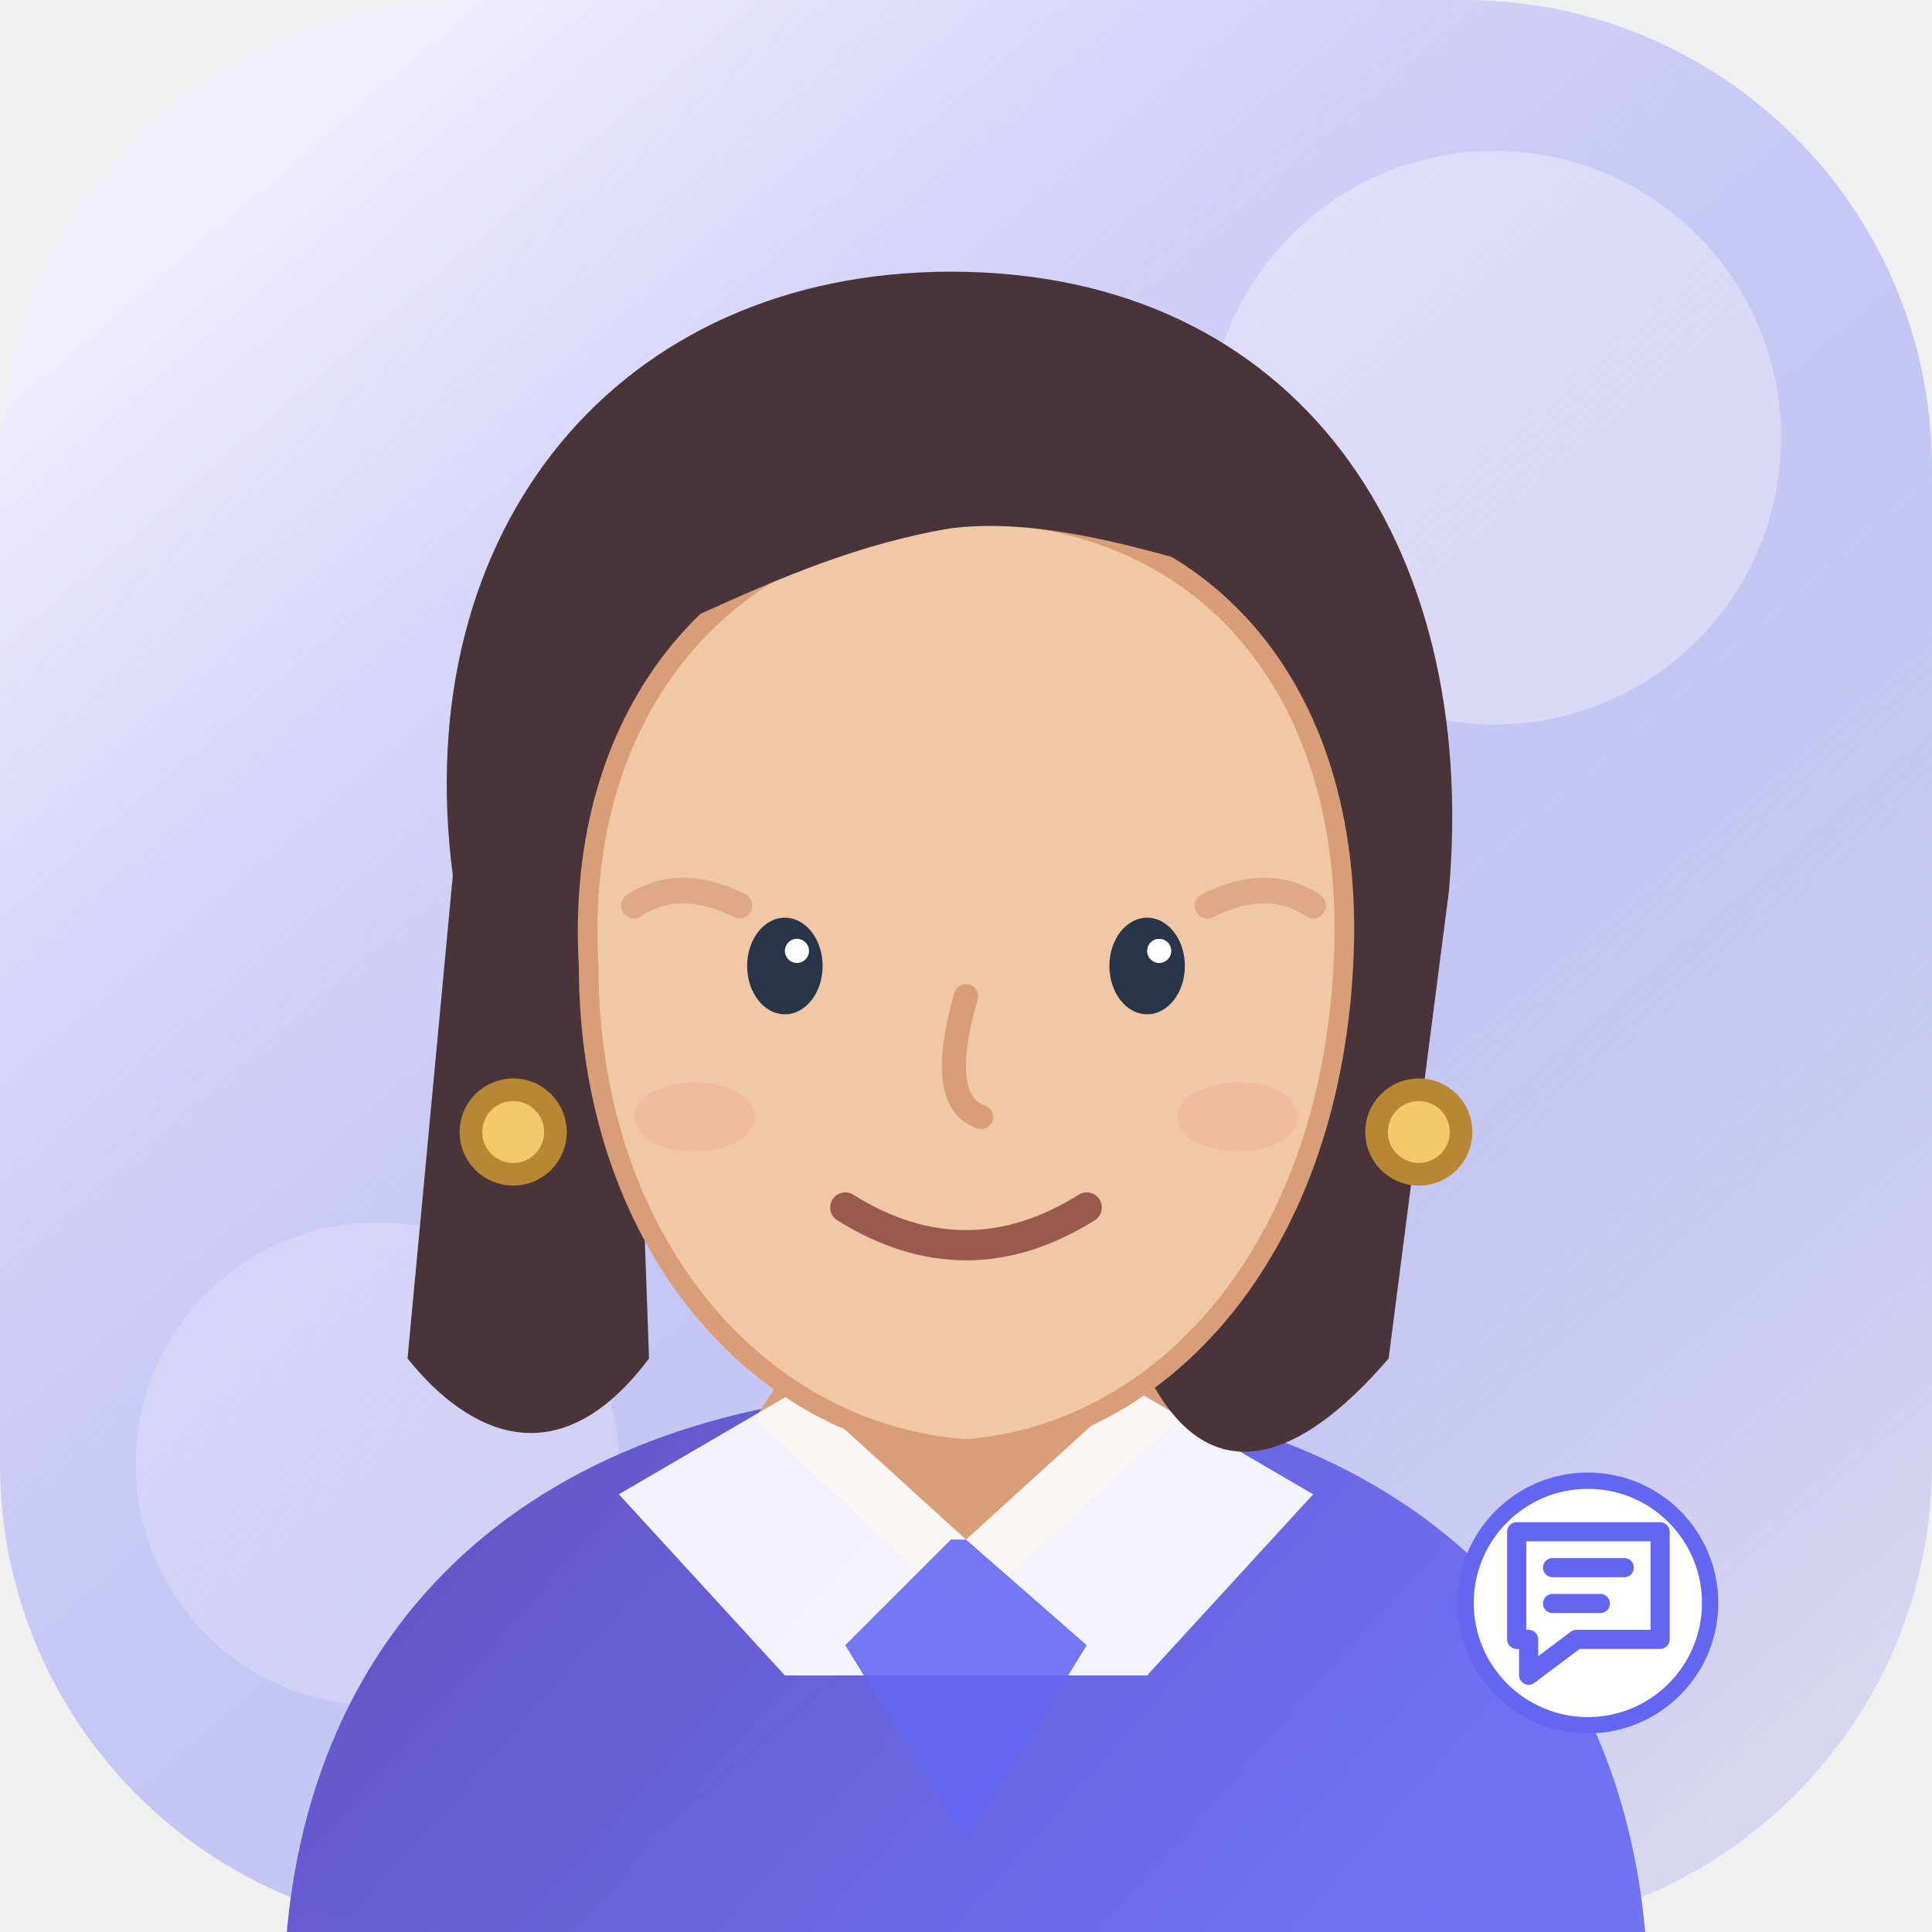
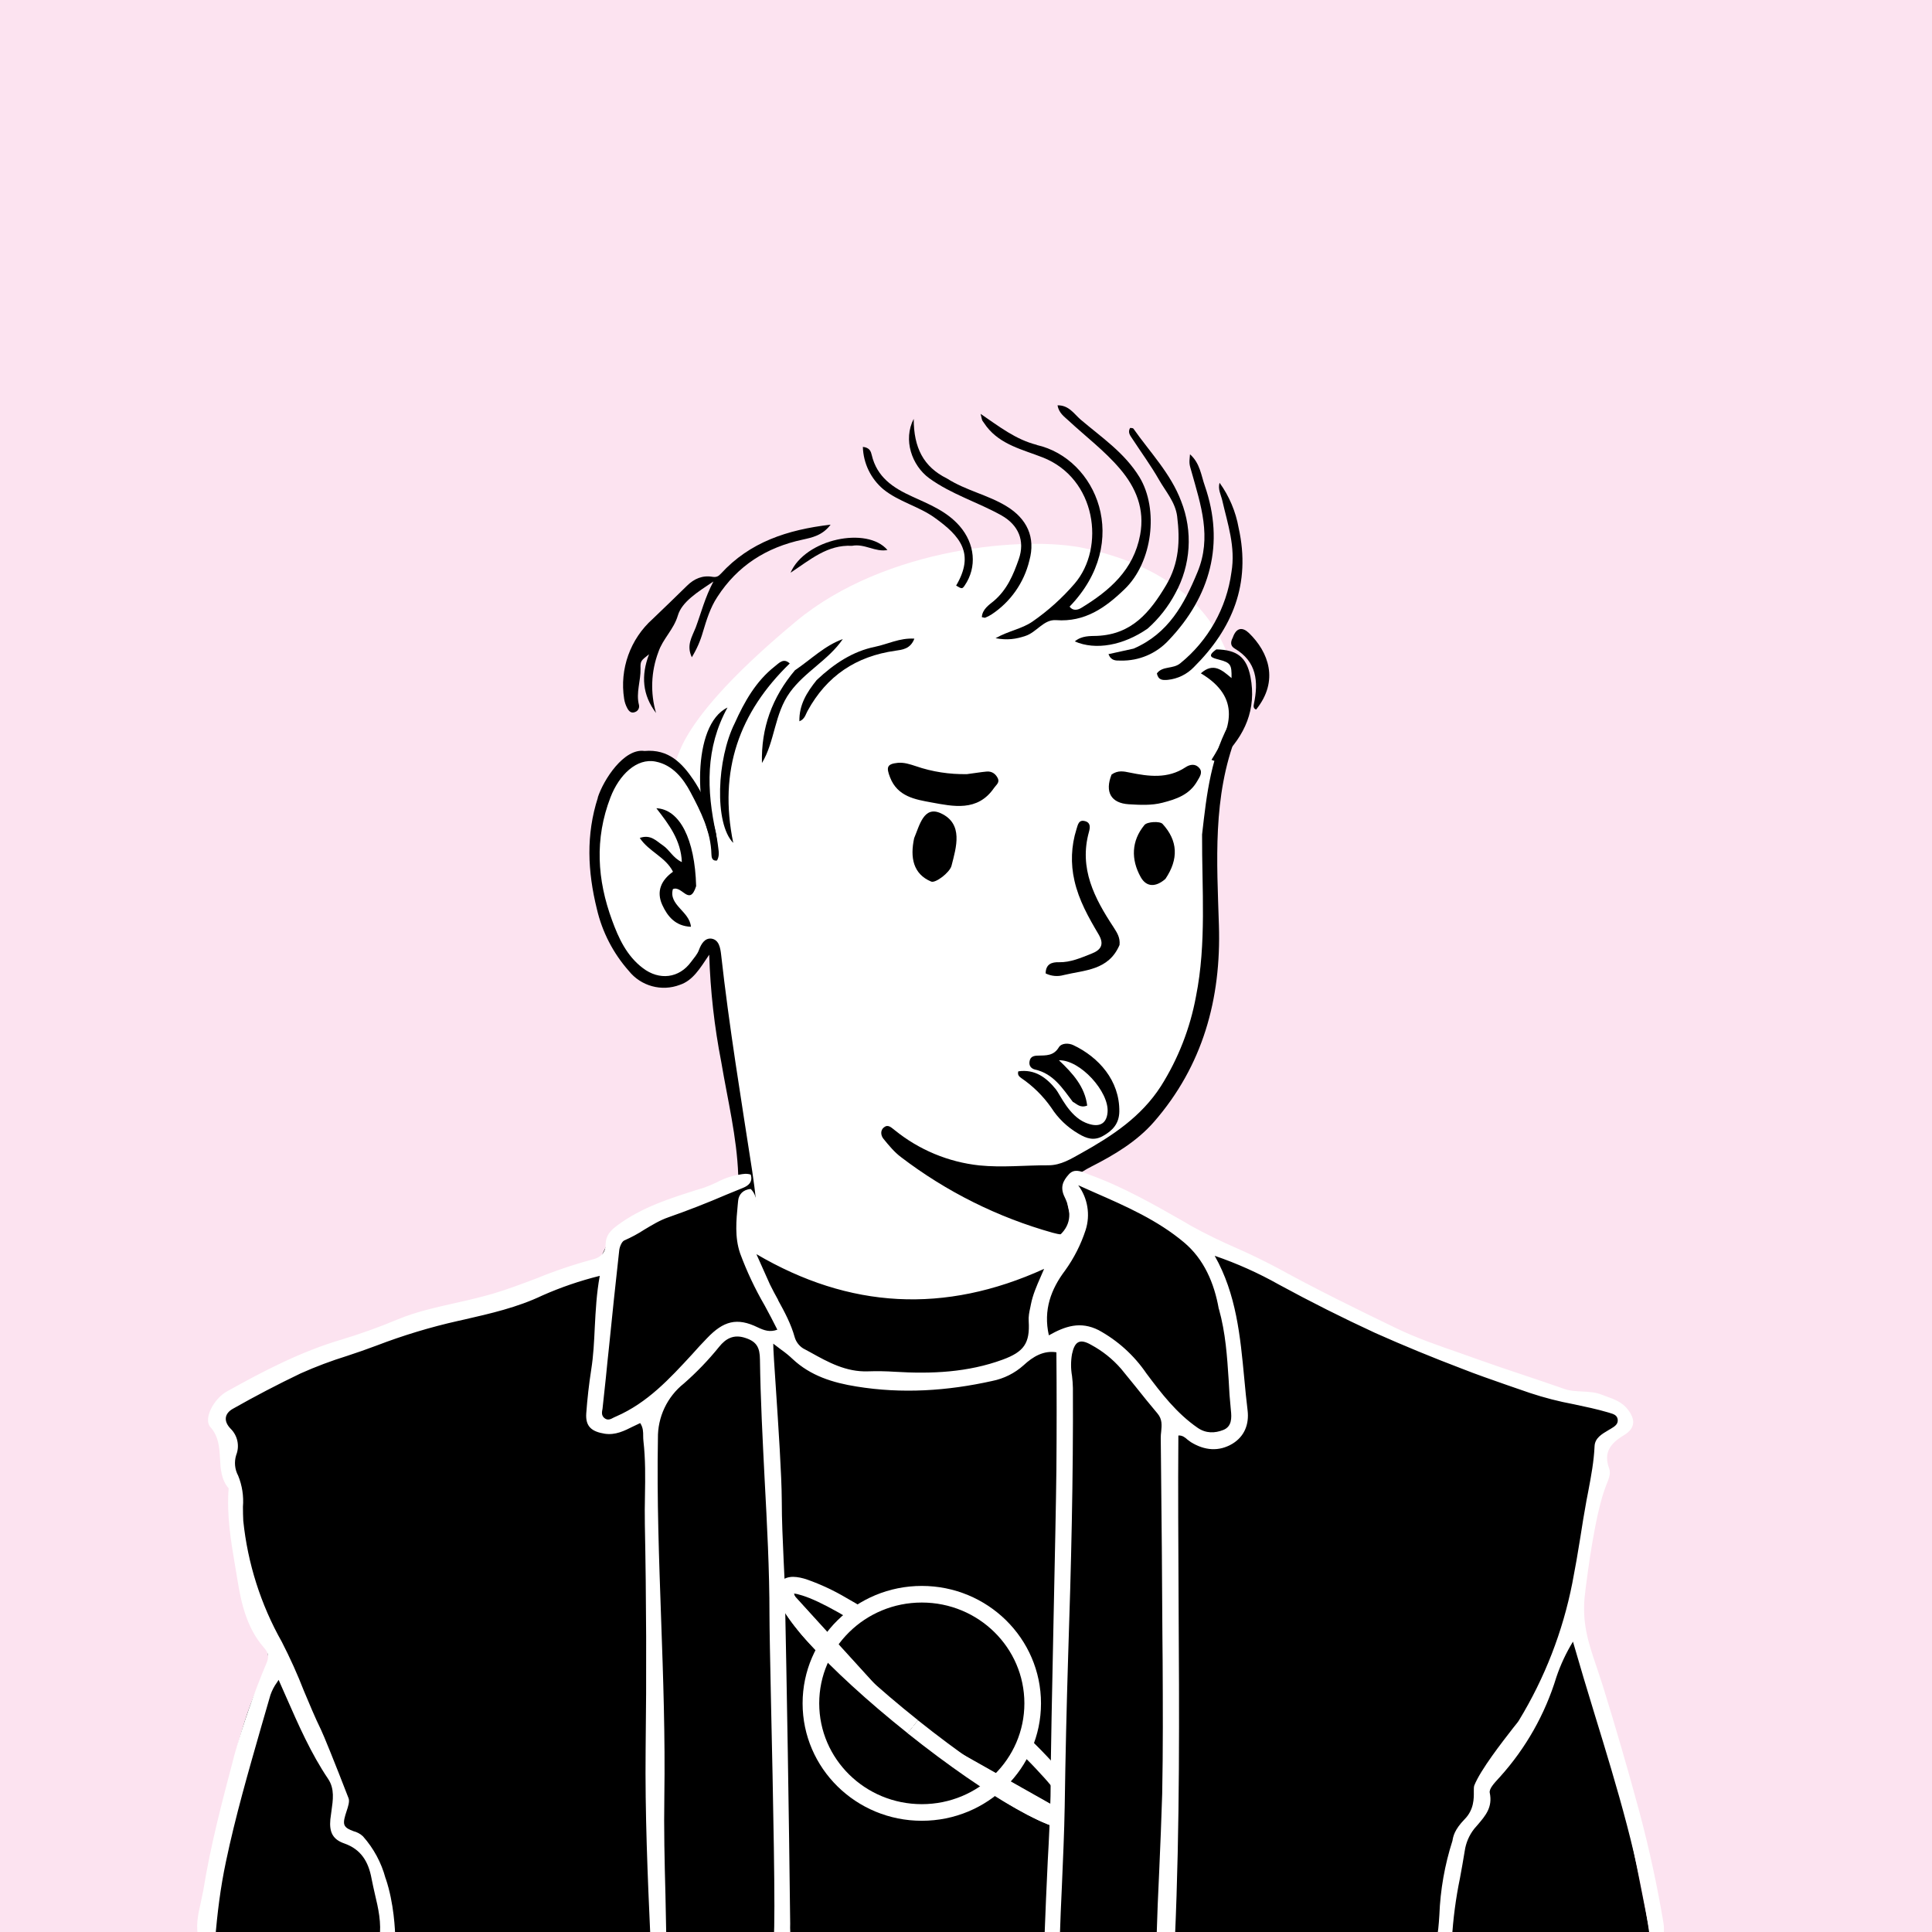
- <svg xmlns="http://www.w3.org/2000/svg" viewBox="0 0 128 128" role="img" aria-label="general-assistant">
+ <svg xmlns="http://www.w3.org/2000/svg" viewBox="0 0 1744 1744" fill="none" shape-rendering="auto" aria-hidden="true">
  <defs>
-     <linearGradient id="bg" x1="16" y1="10" x2="112" y2="122" gradientUnits="userSpaceOnUse">
-       <stop stop-color="#F1EFFF" />
-       <stop offset="1" stop-color="#6366F1" stop-opacity=".18" />
-     </linearGradient>
-     <linearGradient id="coat" x1="42" y1="86" x2="87" y2="126" gradientUnits="userSpaceOnUse">
-       <stop stop-color="#6556C7" />
-       <stop offset="1" stop-color="#6366F1" stop-opacity=".9" />
-     </linearGradient>
+     <g id="head-variant01-118c2b66">
+       <path d="M553 723.7c-99 297-363.7 388.6-503.6 19.8-19.3-50.7 31-69.5 66.2-91.9 24.1-15.3 36.8-28.5 35.3-42.2C144 545 114 365.6 114 365.6l-3-5.8s.7-1.6-2.2 1.2c-3 3-9.9 34.2-37 34.2-24.5 0-49.2-10.9-61-86.3C6.3 281.6 8.7 210 39 197c12.5-5.3 24-7.2 35.2-.8s-13-22 112-126C267.5 2.4 395.8-7.5 447.6 4S551 40.8 574 94.5c27.8 65-25.9 114.3-14 262.5-2.2 53.6.8 171.2-146.6 210.6-28 7.5-19.3 48.4 22.7 58.4 67 21 117 72.3 117 97.9" fill="#ffffff" />
+       <path d="M7.6 228.9c5.2-16.1 23.7-44.7 42.2-42C71.7 185 83.8 198 94 213a140 140 0 0 1 22.4 61.5c.5 3.7 1 7.6-1.2 11.3-4.5.6-4.9-3-5-5.6-.5-20.7-9.7-38.7-18.9-56.1-6.6-12.5-16.2-24.6-31.4-27.6-17.2-3.5-33 12-40.8 32.2-14.5 37.6-12 74.6 1.4 111 5.8 15.9 13.1 32.1 27.8 43.2 14.8 11.3 32.7 9.3 43.6-5.7 2.5-3.4 5.6-6.7 7-10.6 2.1-5.7 5.4-11 11.3-10.3 6.8 1 8 8.3 8.7 14C126.2 436 137 501 147 566c2.6 17.1 5.6 41.7 3.6 52.1-.7 3.7 0 7-4.5 7.8-4.9.7-7-2.1-7.7-6.5-2.3-17-3-23.6-4-49.6-1.2-34.3-9.6-68-15.3-102a604 604 0 0 1-10.9-97c-8.5 12.7-14.8 23.3-26.5 27.2a40.5 40.5 0 0 1-46.1-12.6 128 128 0 0 1-28.8-55.8c-8.4-34-9.9-67.1.9-100.6m572.7-71.5c6.5 4.4 5.7 10 3.7 15.2-21.6 55.7-17.6 113.8-15.8 171.6 2.1 66.4-14.5 126.8-58.7 177.5-15.4 17.6-35.8 29.8-56.5 40.3-21.4 11-25.9 20.1-19.2 43.6 1.3 4.7 4.4 9.6-.2 14.4s-9.8 3.1-15.4 1.7a406 406 0 0 1-137-68.3c-6-4.5-11-10.6-15.8-16.5-2.5-3-3-7.8.5-10.4 3.7-2.9 6.4.1 9.8 2.7A146 146 0 0 0 352 561c21 2.1 41.5-.2 62.3-.1 11.5 0 20.6-5.9 29.5-10.8 27.8-15.5 54.3-32.8 72.2-60.7a230 230 0 0 0 31.6-80.9c9.6-48 5.3-96.6 5.5-146.2 4.2-36.9 8.1-72.7 27.3-104.8M60.6 238.6c21 1 34.7 28 35.8 70.3-6 18.8-12.8-1-21 2.7-4 14.5 15.1 20 16.3 34-14-.6-21.1-9.3-25.9-19.8-5.5-12.2-1-22.2 9.7-29.9-6.7-13.4-21.7-18-30-30.5 10-3.5 15.1 2.9 21 6.8 5.9 4 9 11.3 17 15-.8-19.8-11.7-34-23-48.6" fill="#000000" />
+     </g>
+     <g id="clothesGraphic-saturn-118c2b66">
+       <ellipse cx="257.1" cy="202.6" rx="100.1" ry="98.5" stroke="#ffffff" stroke-width="15" />
+       <path d="M328.3 271.8q11.7 7.4 21.8 13 20 11.3 32 15.2a35 35 0 0 0 7.8 1.7 35 35 0 0 0-3.4-7.2 186 186 0 0 0-21.8-27.9q-8.1-9-18.5-19.2a97 97 0 0 0 6.3-14.9q13 12.8 23.3 24a200 200 0 0 1 23.6 30.4q3.9 6.4 5.3 12.1c.9 3.7 1.1 8.7-2.1 12.8-3.3 4-8.2 5-12 5q-6-.1-13-2.6c-9.4-3-21.3-8.6-34.8-16.3q-12.3-6.9-26.4-16 6.4-4.6 12-10.1M192.9 127l-11.5-6.7q-19.9-11.2-32-15-5.2-1.7-7.8-1.8a35 35 0 0 0 3.4 7.2q6.5 11 21.8 27.9l7.7 8.2a98 98 0 0 0-7.9 13.5l-10.9-11.6a200 200 0 0 1-23.6-30.4 45 45 0 0 1-5.3-12.1c-.9-3.7-1-8.7 2.2-12.8 3.3-4 8.2-5 12-5q5.9.1 13 2.6a200 200 0 0 1 34.8 16.3q8.3 4.6 17.5 10.4-7 4.1-13.4 9.3" fill="#ffffff" />
+       <g fill="#ffffff" stroke="#ffffff">
+         <path d="M249 223.7c-72.4-57.7-123.5-114-114.2-125.6Z" />
+         <path d="M249 223.7c-72.4-57.7-123.5-114-114.2-125.6" stroke-width="15" />
+       </g>
+       <g fill="#ffffff" stroke="#ffffff">
+         <path d="M396.7 307.1c-9.3 11.7-75.5-25.7-147.8-83.4Z" />
+         <path d="M396.7 307.1c-9.3 11.7-75.5-25.7-147.8-83.4" stroke-width="15" />
+       </g>
+     </g>
+     <g id="clothes-variant06-118c2b66">
+       <path d="M1339 719 30 721.7s25.8-189 56.2-235.7c16.3-25-10.6-45-16.4-70.3S58 357.8 59.3 348.3A173 173 0 0 0 55 305c-3-14-.2-28.3-7-40.5-7-12.1-8-25 0-30.7 8-5.8 341.2-123.5 341.2-123.5l10.3-21.6s47-34.8 72.2-40.7 47.1-9.7 47.1-9.7-5.2 24.3-1.4 36.6c4 12.4 93 68.9 154.7 63.8 72-6 139.4-45.2 144.8-60.7s-3.3-19-6.6-31.8c-3.4-12.8 4.8-17.6 19.3-9.6s211.3 110.9 254 130.4c42.6 19.6 202.6 69.4 202.6 69.4s30.2 8.8 26.7 17.2c-7.6 17.9-24.1 1-24.1 49.6 0 30-25.3 125.6-25.3 125.6s39.6 123.7 46.2 148.2 29.3 142 29.3 142" fill="#000000" />
+       <mask id="clothesVariant06-a" style="mask-type:luminance">
+         <path d="m555 718.7-12-460h266.5l-9.5 460z" fill="white" />
+       </mask>
+       <g mask="url(#clothesVariant06-a)">
+         <use transform="translate(424 305.7)" href="#clothesGraphic-saturn-118c2b66" />
+       </g>
+       <path fill-rule="evenodd" clip-rule="evenodd" d="M436.2 721.7c-2.6-57.2-5-114.3-4.4-171.6q1.3-101.8-.7-203.6-.2-13 .1-25.7c.3-16.5.5-33-1.4-49.5q-.2-2-.2-4.3c0-3.7 0-7.6-2.7-11.7l-6.3 3c-8 4-16 8.1-25.8 6.6-11.6-1.9-17.4-6.4-16.6-18.3a489 489 0 0 1 4.5-39.6c2-12.6 2.6-25.3 3.2-38.2.8-15.2 1.6-30.7 4.5-46.4a315 315 0 0 0-52 17.8c-22.4 10.7-46.6 16.2-70.6 21.7l-5.4 1.2q-37.4 8.4-73.4 22.2-13.3 5-26.8 9.4a376 376 0 0 0-41.7 15.7 994 994 0 0 0-61.3 32c-7.5 4.2-8.7 11.1-2 18a22 22 0 0 1 5 23.8 24 24 0 0 0 1.8 18.6 61 61 0 0 1 4.3 28q0 6.5.3 12.7a281 281 0 0 0 34.8 109.3 468 468 0 0 1 20 44.4c5 11.8 9.8 23.6 15.4 35 2 4 12.6 30 24.9 61.9 1 2.8-.4 7.2-1.9 11.7-1.5 4.6-3 9.3-1.9 12.2 1.2 3 4.6 4.3 8.2 5.7a19 19 0 0 1 8.6 4.7 93 93 0 0 1 20.3 37.7l.2.4c7.5 22.1 8.5 47 8.6 54a33 33 0 0 1-14.3.2c2-14.3-1-27.3-4.1-40.3q-1.6-6.9-3-13.9c-2.8-15.3-9.5-26.4-24.5-31.7-10.5-3.6-13.8-10.2-12.7-21.8l1-7.5c1.4-9.9 3-20.1-3-29-15.5-23-26.6-48.3-37.9-74l-6.8-15.4-1.4 2.2a43 43 0 0 0-6 11.5l-8.4 29C73.2 570 61.6 610 53 651c-5 23.5-7.9 47-9.8 70.8H28.7c-3.5-11.5-1-22.5 1.5-33.5l2.3-11.1C39 636.8 49.4 597.4 59.8 558l.5-2.1a710 710 0 0 1 29.5-84.5c2.3-5.6 1.2-9.2-2.8-13.7C71.8 440.2 66.7 418 63.2 396l-1.8-10.8c-4-23.5-7.9-47-6-71-6.7-7.8-7.3-17.4-7.8-27-.6-10-1.2-20-8.7-28.3-6.4-7 2.5-25.2 15-32.2 33.2-18.5 66.8-36 103.5-46.8a517 517 0 0 0 50.6-18.2c16.9-7 34.5-10.8 52.1-14.8q16.8-3.6 33.2-8.2c13.6-4 26.7-9 40-14a420 420 0 0 1 51-17.2c7-1.7 11.3-6.1 11.4-13.6.1-7.7 4.2-12.3 10.1-16.7 22.5-16.9 48.7-25 74.8-33.2l3.4-1q6.2-2.2 12-5a65 65 0 0 1 20.5-7c3.3-.6 6.5-1.2 10.2 0 2 6.6-2 9.9-6.8 11.9l-15.4 6.3a806 806 0 0 1-52.3 20.4c-7.8 2.7-14.7 7-21.6 11.1q-8.6 5.6-18 9.7c-2.3 1-4.2 5.6-4.6 8.7q-4.9 44-9.3 88l-1.4 13.2-1.4 14.1-3 27.9c-.6 3-1.2 6.1 1.7 8.5 3 2.4 5.7 1 8.4-.5l2.2-1c28.3-12.3 48.4-34.2 68.5-56q6.7-7.6 13.6-14.7c14.7-15.4 26.9-18.9 45.7-9.7 5.7 2.7 10.9 4.6 17.7 2.1q-5.5-11-11.4-21.8a302 302 0 0 1-22.2-47.1c-5-14.6-3.5-29.6-2.1-44.4l.3-3c.5-5.6 4.3-10.2 11.4-10.7 5.9 5.8 6 15.3 6 21-.2 25 18.1 33.3 34.7 40.8l.5.3c50.3 22.9 103.7 25 157.4 16.8a150 150 0 0 0 80.3-37.2c11.4-10.4 10-22.9 4.5-34.3-4.5-9-1.5-14.8 3.7-20.6 4.7-5.2 10.3-3 15.5-1l2.3 1c30.8 11 59 27.2 87.4 43.4l5 3a493 493 0 0 0 41.3 20.2q19.3 8.5 38 18.5c34.6 19 70.1 36.4 105.7 53.6 18.5 9 38.1 15.7 57.7 22.5l16.3 5.8q20.9 7.4 41.8 14.3 18 6 35.8 12.2c5.4 2 11 2.2 16.6 2.5 5.9.3 11.8.6 17.5 2.8l4.5 1.7c7 2.5 13.8 5 18.8 11.2 7.6 9.5 7.3 17.4-3 23.7-12.2 7.3-18.8 15.5-13.4 30.2 1.6 4.4-.3 9-2 13.3l-.5 1.2-.2.5c-10 25-16.8 79.6-18.6 93.4l-.3 2.8c-3.7 27 2.8 46 10.2 67.7l5.4 16.4q17.9 57.6 33.6 115.8 13 49 21.4 99c.6 3.4.4 7 .3 11l-.2 3a25 25 0 0 1-12.2.2c-9.4-69.9-29.7-136.2-50-202.4q-10.1-32.8-19.6-65.7a158 158 0 0 0-15 32.1 238 238 0 0 1-50.9 90l-1.2 1.3c-4 4.4-8.8 9.5-8 13.1 2.7 13-3.9 20.6-10.7 28.6l-3.3 3.8a42 42 0 0 0-8.6 20q-2 12.3-4.3 24.6a383 383 0 0 0-7.3 55.5h-14.3c2-6.1 2.4-13.2 3-22.2a251 251 0 0 1 11.8-67c.7-4 1.7-9.9 11-19.5 8.5-8.6 8.4-18.8 8.3-25.2q-.1-3.6.4-5.2c5.6-14.2 25.4-39.5 35.1-52q4.7-5.7 5.4-7.1a379 379 0 0 0 48-123.6q4-20.6 7.3-41.6 2.5-16.5 5.5-33l1.7-8.8c2.5-13.3 5-26.5 5.6-40.2.3-7.4 6.6-11 12.5-14.5l1.3-.8.5-.2.4-.3c3.3-2 6.7-4 6.2-8.3-.5-4-3.9-5-7.3-6l-1.3-.4c-10.2-3-20.7-5.2-31.1-7.4a300 300 0 0 1-39.6-10.2l-20.3-7c-13.9-4.9-27.7-9.6-41.3-15a1511 1511 0 0 1-77.9-32.1 1476 1476 0 0 1-87-43.7 346 346 0 0 0-58-26c19.6 34.7 23.1 72.8 26.7 110.8q1.3 14.6 3 28.8c1.5 12.7-3 23.5-13.6 30-12.3 7.4-25.3 6.2-37.6-1.4l-3-2.2c-2.2-2-4.6-4-8.3-3.8-.4 49.6 0 99.2.2 148.8.6 101.4 1.2 203-3.3 305a42 42 0 0 1-16.6.3q.9-30.6 2.4-60.7 1.6-35 2.7-70c.8-39.9.6-79.7.4-119.6l-.2-22.4q-.4-79.5-1.3-159.2l-.2-19.9q0-3 .4-5.9c.5-5.5 1.1-11-3.3-16.2q-10.1-12-19.8-24.3L861 206.3a96 96 0 0 0-27-21.6c-10.4-6-14.9-3-17.3 8.3a57 57 0 0 0 0 19.7q.7 5.6.8 11c.4 80.8-1.6 161.5-4.3 242.2q-2.1 67.6-3.1 135.4c-.4 23.7-1.5 47.4-2.5 71q-1.2 24.7-2 49.6c-4 0-9.9-.5-13.8-1.3.8-23.1 2-48.1 3-70.2a1849 1849 0 0 0 2.5-58.5c.1-34.5 1.5-99.8 2.8-162.4 1.1-52.7 2.2-103.4 2.5-132.4a6423 6423 0 0 0 0-105.7c-11.4-1.8-21 3.7-29.6 11.7a60 60 0 0 1-28.4 14.2c-40.4 9-81.3 11.7-122.4 5-21.3-3.4-41.6-9.6-57.9-25q-4.5-4.3-10.6-8.6l-6.7-5.1c0 4.7 1 20.7 2.4 40.7 2.2 33.3 5.2 77.9 5.3 100.7 0 18.2.9 36.4 1.7 54.6l.9 19a33762 33762 0 0 1 5 308.7c-.1 4.8-.3 9.7 1.7 14.4q-8.3.2-16.6-1c1.8-17.9-.6-131.4-2.4-212.6-.8-37.8-1.4-68.6-1.4-79.5 0-41-2.2-82.1-4.4-123.1-1.8-35.9-3.7-71.7-4.2-107.6-.1-10.7-2.9-16.2-13.3-19.5-10.6-3.5-17.7.8-23.5 8a266 266 0 0 1-31.9 33.2 62 62 0 0 0-23.4 49.5c-1 54.5 1 108.8 2.9 163.2 1.9 53.2 3.7 106.4 2.9 159.6-.5 29.7.2 59.5 1 89.2l.8 40.6zm513-569.4c-4.1-23.4-13.4-45-31.4-60.1-23.8-20-52.1-32.5-80.7-45l-14.8-6.6A45 45 0 0 1 829 81a133 133 0 0 1-18.5 36.5c-12.7 16.8-19.9 35.7-14.7 58.6 14.7-8.3 28.4-13 44.9-4.7a124 124 0 0 1 43.1 39c13.6 18.2 27.3 36 46.2 49.1 7.6 5.3 15.7 5 23.3 2 7.7-3.1 7.6-10.8 6.8-17.9q-1.4-13.5-2-27.3c-1.4-21-2.7-42.2-8.8-64m-397.8-8q-3.9-6.9-7.5-14.2l-12.2-27.3c84 49.3 169.7 54.2 259.7 13.3l-3.2 7.4c-3.6 8.2-7 16-8.7 24.6l-.6 3c-.9 4-1.7 8-1.4 12.3 1.2 19.9-4.4 27.6-23.4 34.6-31.6 11.6-64.2 13-97.3 11a243 243 0 0 0-24.4-.4c-19.7.7-35.9-8.2-52-17.2l-6.5-3.5a18 18 0 0 1-7.6-10c-3.3-12-9.1-22.8-15-33.5" fill="#ffffff" />
+     </g>
+     <g id="hair-variant42-118c2b66">
+       <path d="M669.9 179.8c53.8 12.1 86.3 87.2 29.6 145.9 3 4 7.2 3.1 10.3 1.3 25.7-15.6 47.5-34.3 53.4-66.1 4.3-23.3-3.7-42.6-18.3-59.7-13.8-16.2-30.8-29-46.3-43.4-4-3.7-8.7-6.8-10-13.8 10.2-.3 15 7.8 20.8 12.8 18.9 16.1 39.6 29.8 53.2 52 17.5 28.8 12 76.9-13.6 101.3-17.2 16.6-35.7 29.7-61.7 27.8-11.2-.8-17.5 11-27.8 14.3-8.4 2.8-16.2 4-26.8 2 11.8-6.7 23.6-8.3 33.3-15a202 202 0 0 0 38-34.2c28-32.6 19.6-95.1-28.8-114-17.8-7-37.8-11.3-50.6-27.8l-3.7-5.2c-.6-1-.7-2.2-1.7-6.3 17 11.6 31.7 23.2 50.8 28M362 344.6c5-13.5 8.2-26.7 16-41.6-14.4 9.6-28.5 18.4-32.1 30.7-3.8 12.8-13.5 20.9-17.6 33a87 87 0 0 0-2.1 55c-12.3-16.2-13.7-33.7-6.3-53-7.2 5.7-7.9 5.8-7.7 13 .3 11-4.3 21.7-1.4 32.8.6 2.7-.9 5.4-3.4 6.3-3.6 1.6-5.8-.8-7.2-3.5a26 26 0 0 1-2.8-8.4 80 80 0 0 1 25.8-72.1q15.6-14.9 31-30c6.4-6.3 14-9.6 23-8 3.5.5 5.3-.4 7.6-2.9 26-28.4 59.8-39.6 99-44.2-7.4 9.8-16.7 11.6-25.2 13.5-32.8 7-58.8 23.5-77.1 51.8-6.4 9.7-9.7 20.7-13 31.6q-3.4 12-10 22.8c-5.1-10.8.1-18.2 3.5-26.8" fill="#000000" />
+       <path d="M770 345.5c-22 15.3-47.1 19.8-65.8 11.6 6.3-5.3 13.8-4.8 20.2-5 31.3-1.4 47.6-21.2 62.2-45.7 11.9-20 12.7-40.6 10-62.3-1.7-12.8-10.3-22.3-16.3-32.8-7.3-12.8-16.1-24.8-24.2-37.2-1.8-2.8-4.3-5.5-2-9.7.9.1 2.5 0 3 .6 15 21.4 33.7 40.5 43.1 65.5a98 98 0 0 1-5.3 83.3 114 114 0 0 1-24.9 31.7m62 18.8c18.8.4 27.3 7 30.8 24.8 5.6 29.2-5 53-25.7 73-2 1.9-4.3 4.4-9.5 1.9 17.7-28 27.4-56-9.6-78.1 11.5-10.3 19.5-2.5 27.7 4.3.2-12.2-.8-13.9-11.5-16.7-6-1.6-11.3-2.8-2.2-9.2M588.8 210c17.3 11 37 14.8 53.8 25.1 18.4 11.2 26.4 28 20.6 49a81 81 0 0 1-34.2 48.7 33 33 0 0 1-5.7 2.9c-.6.2-1.5-.3-3-.5.4-7.2 6.7-11.2 10.8-14.6 12-10.2 17.6-23.6 22.5-37.6 5.9-16.8-.3-31-15.5-39.6-21.4-12-45.2-19-65.3-33.6-15.7-11.5-23.8-34.7-14-53.6 0 25.9 8.7 43.3 30 53.8" fill="#000000" />
+       <path d="M757.3 363.6c31.4-13.6 45.6-39.9 57.6-68.9 13.2-31.6 3-61-5.3-90.7-2-7-2.3-7-1.4-15.8 9.1 8 10.1 19.2 13.4 28.5 18 52 5.1 99.7-32.6 139.3a57 57 0 0 1-43.4 18.4c-4.2 0-8.5.4-11-5.8z" fill="#000000" />
+       <path d="M852.1 254.6c11.3 50.6-5.7 91.2-40.4 125.7a38 38 0 0 1-23.6 11.5c-4.7.4-8.5.3-9.8-5.8 5.1-7 14.6-3.7 21.2-9.2a128 128 0 0 0 46.1-82.1c3.9-23-3.4-43.6-8.3-65-1.2-5.1-4.1-10-2.4-15.8a99 99 0 0 1 17.2 40.7M397.2 431c9-20 19.3-38 36-51.2 4.3-3.4 8.1-8 13.7-2.8-45.4 44-64.5 96.4-51 162-17.3-17.7-14.8-75.8 1.3-108m199.9-124.3c17-28.8 3.9-44.6-19.3-61.2-14.4-10.4-32.5-14.4-46.5-25.8a52 52 0 0 1-18.4-38.2c6.2.6 7.3 4.3 8 7.3 4.7 20 19.1 29.6 36.5 37.5 15.2 7 31 13.1 42.8 26.6 13.8 15.9 16.1 37 4.5 53.9-2.1 3-2.5 3-7.6-.1" fill="#000000" />
+       <path d="M451.8 383c14.6-9.9 26.6-22.1 43-28-13 19-34.1 29.3-47.7 48-14.2 19.6-13.4 44-25.3 63.9-.8-31.5 9-59.2 30-84M846.7 354c3.3-9.9 9.1-9.9 14.8-4.4 17.5 17 27.4 42.9 6.4 69-2.7-.9-2.4-3.3-2-5.1 4.2-20.2 2.6-38.2-17.4-50-3.3-2-4.2-5-1.8-9.6" fill="#000000" />
+       <path d="M471.2 392c15.7-14.8 32.6-26 52.9-30.1 11.2-2.3 22-8.1 35.3-7.3-3.6 9.5-11.1 10-17.1 10.9-35.6 5-62 22.7-79.3 54.3-1.8 3.1-2.4 7.4-7.4 9.4-.3-14.8 6.6-26 15.6-37.2m-90.8 138.7c0 4.5 2.6 8.4-1.4 11.5-17.4-29.5-21-109.6 11.7-125.4-20 36.4-19 74.4-10.3 114m122.6-260c-22-1.1-37.1 12.2-55.4 24.3 13.3-30.6 69.2-42.1 87.5-20.5-11.2 2.1-20.5-6-32-3.8" fill="#000000" />
+     </g>
+     <g id="mouth-variant28-118c2b66">
+       <path d="M177.4 122.6c-9.2-12.1-17.5-25.4-34-29.1-3.8-.9-5.8-3.7-5-7.6.7-4.3 4.2-5 7.7-5 7.2-.2 14 .3 18.7-7.5 2.4-3.9 8.7-4 13-2 22.9 10.8 42 32 41.6 60-.2 11-6.1 17.2-14.7 22-7.9 4.5-14.7 2.6-22.5-2.2a72 72 0 0 1-24.3-23.4 105 105 0 0 0-27.1-26.7c-1.7-1.3-3.5-2.6-2.6-6 15-2.2 25.4 5.6 34 16.3 3.8 4.8 11.8 23.8 26.6 30 11.1 4.7 19.1 2.2 20-9.5 1.4-18.4-24.7-47.3-43.9-46.8 12.7 12 23.4 24 25.5 40.9-6.5 2.5-9.4-1.6-13-3.4" fill="#000000" />
+     </g>
+     <g id="nose-variant07-118c2b66">
+       <path d="M109.6 184c-9.9 23.2-31.7 22.6-50.5 27.2-5.4 1.5-11.1 1-16.2-1.5.1-8.5 5.5-10.3 12-10.1 10.5.2 19.9-4 29.3-7.7 8.5-3.3 12-8.2 6.4-17.6-9-15.2-17.7-30.6-21.7-48.3a88 88 0 0 1 1.8-46.4c1.3-4 1.9-9.1 8-7.3 5 1.5 4.3 5.9 3.3 9.6-9.2 33 5 60 22.2 86.1 3 4.8 6.1 9.1 5.4 16" fill="#000000" />
+     </g>
+     <g id="eyes-variant05-118c2b66">
+       <path d="M20 24c5-12 8.8-29.4 24-22.5C64.7 11 58 32.2 53.7 49 52 55.2 39.2 64.8 35.4 63.2 19.1 56.4 16.2 41.5 20 24m226.8 36.8c-8.6 7.5-17 7.6-22.2-1.5-9-16-8.6-32.8 3.3-47.2 2.5-3 13.8-3.6 16.3-1q20.8 22.7 2.6 49.7" fill="#000000" />
+     </g>
+     <g id="eyebrows-variant02-118c2b66">
+       <path d="M97.9 41.8c6.6-.8 12-1.8 17.5-2.3 4.7-.5 8.2 1.8 10.3 6 1.9 4-1.5 6-3.4 8.8-14.9 21.7-37 16.6-56.8 13-14-2.6-30.4-5.1-37.1-22.7-3.5-9-2.8-12 7.1-13 5.7-.5 11 1.3 16.2 3 14.8 5.1 30.5 7.5 46.2 7.2m130.5.4c5.6-4 10.8-3 16.4-1.8 17.1 3.5 34.3 5.8 50.2-4.7 4.3-2.9 9.2-3.5 12.7.7 3.2 3.9.3 7.8-1.9 11.6-7 12.4-18.9 16.4-31.4 19.6-10 2.6-20.4 2-30.5 1.4-15.9-1-21.8-11-15.5-26.8" fill="#000000" />
+     </g>
+     <clipPath id="clip-118c2b66">
+       <rect width="1744" height="1744" rx="0" ry="0" />
+     </clipPath>
  </defs>
-   <rect width="128" height="128" rx="31" fill="url(#bg)" />
-   <circle cx="99" cy="29" r="19" fill="#fff" opacity=".34" />
-   <circle cx="25" cy="97" r="16" fill="#fff" opacity=".2" />
-   <path d="M19 128c2-22 18-36 45-36s43 14 45 36z" fill="url(#coat)" />
-   <path d="M50 94l14 13 14-13-4-6H54z" fill="#D99D78" />
-   <path d="M53 92l11 10 11-10 12 7-11 12H52l-11-12z" fill="#fff" opacity=".92" />
-   <path d="M63 102l-7 7 8 13 8-13-8-7z" fill="#6366F1" opacity=".88" />
-   <path d="M30 58c-3-23 11-40 33-40 23 0 35 18 33 41l-4 31c-6 7-12 9-16 1l3-31c-2-15-9-21-17-21-11 0-19 9-20 23l1 28c-6 8-12 5-16 0z" fill="#49343A" />
-   <path d="M64 34C80 34 90 46 89 64 88 83 77 95 64 96 50 95 39 82 39 64 38 47 48 35 64 34z" fill="#F1C8A5" stroke="#D99D78" stroke-width="1.3" />
-   <path d="M42 60q3-2 7 0m31 0q4-2 7 0" fill="none" stroke="#D99D78" stroke-width="1.7" stroke-linecap="round" opacity=".72" />
-   <ellipse cx="52" cy="64" rx="2.5" ry="3.2" fill="#283447" />
-   <ellipse cx="76" cy="64" rx="2.5" ry="3.2" fill="#283447" />
-   <circle cx="52.8" cy="63" r=".8" fill="#fff" />
-   <circle cx="76.8" cy="63" r=".8" fill="#fff" />
-   <path d="M64 66q-2 7 1 8" fill="none" stroke="#D99D78" stroke-width="1.6" stroke-linecap="round" />
-   <path d="M56 80q8 5 16 0" fill="none" stroke="#9A594F" stroke-width="2" stroke-linecap="round" />
-   <ellipse cx="46" cy="74" rx="4" ry="2.3" fill="#E98783" opacity=".2" />
-   <ellipse cx="82" cy="74" rx="4" ry="2.3" fill="#E98783" opacity=".2" />
-   <path d="M30 47c7-18 20-25 35-24 13 1 23 7 29 19-13-4-23-8-31-7-12 2-21 9-33 12z" fill="#49343A" />
-   <g fill="#F4C96B" stroke="#B88735" stroke-width="1.5">
-     <circle cx="34" cy="75" r="2.8" />
-     <circle cx="94" cy="75" r="2.8" />
-   </g>
-   <g transform="translate(98 99) scale(.9)" fill="none" stroke="#6366F1" stroke-width="1.6" stroke-linecap="round" stroke-linejoin="round">
-     <circle cx="8" cy="8" r="9" fill="#fff" stroke-width="1.2" />
-     <g transform="translate(1 1) scale(.88)">
-       <path d="M2 2h12v9H7l-4 3v-3H2z" />
-       <path d="M5 5h6m-6 3h4" />
-     </g>
+   <g clip-path="url(#clip-118c2b66)">
+     <rect width="1744" height="1744" fill="#fce3f0" />
+     <use transform="translate(532 491)" href="#head-variant01-118c2b66" />
+     <use transform="translate(151 1029.3)" href="#clothes-variant06-118c2b66" />
+     <use transform="translate(266 221.9)" href="#hair-variant42-118c2b66" />
+     <use transform="translate(791 872)" href="#mouth-variant28-118c2b66" />
+     <use transform="translate(901 669)" href="#nose-variant07-118c2b66" />
+     <use transform="translate(805.2 732.6)" href="#eyes-variant05-118c2b66" />
+     <use transform="translate(775 657)" href="#eyebrows-variant02-118c2b66" />
  </g>
</svg>
